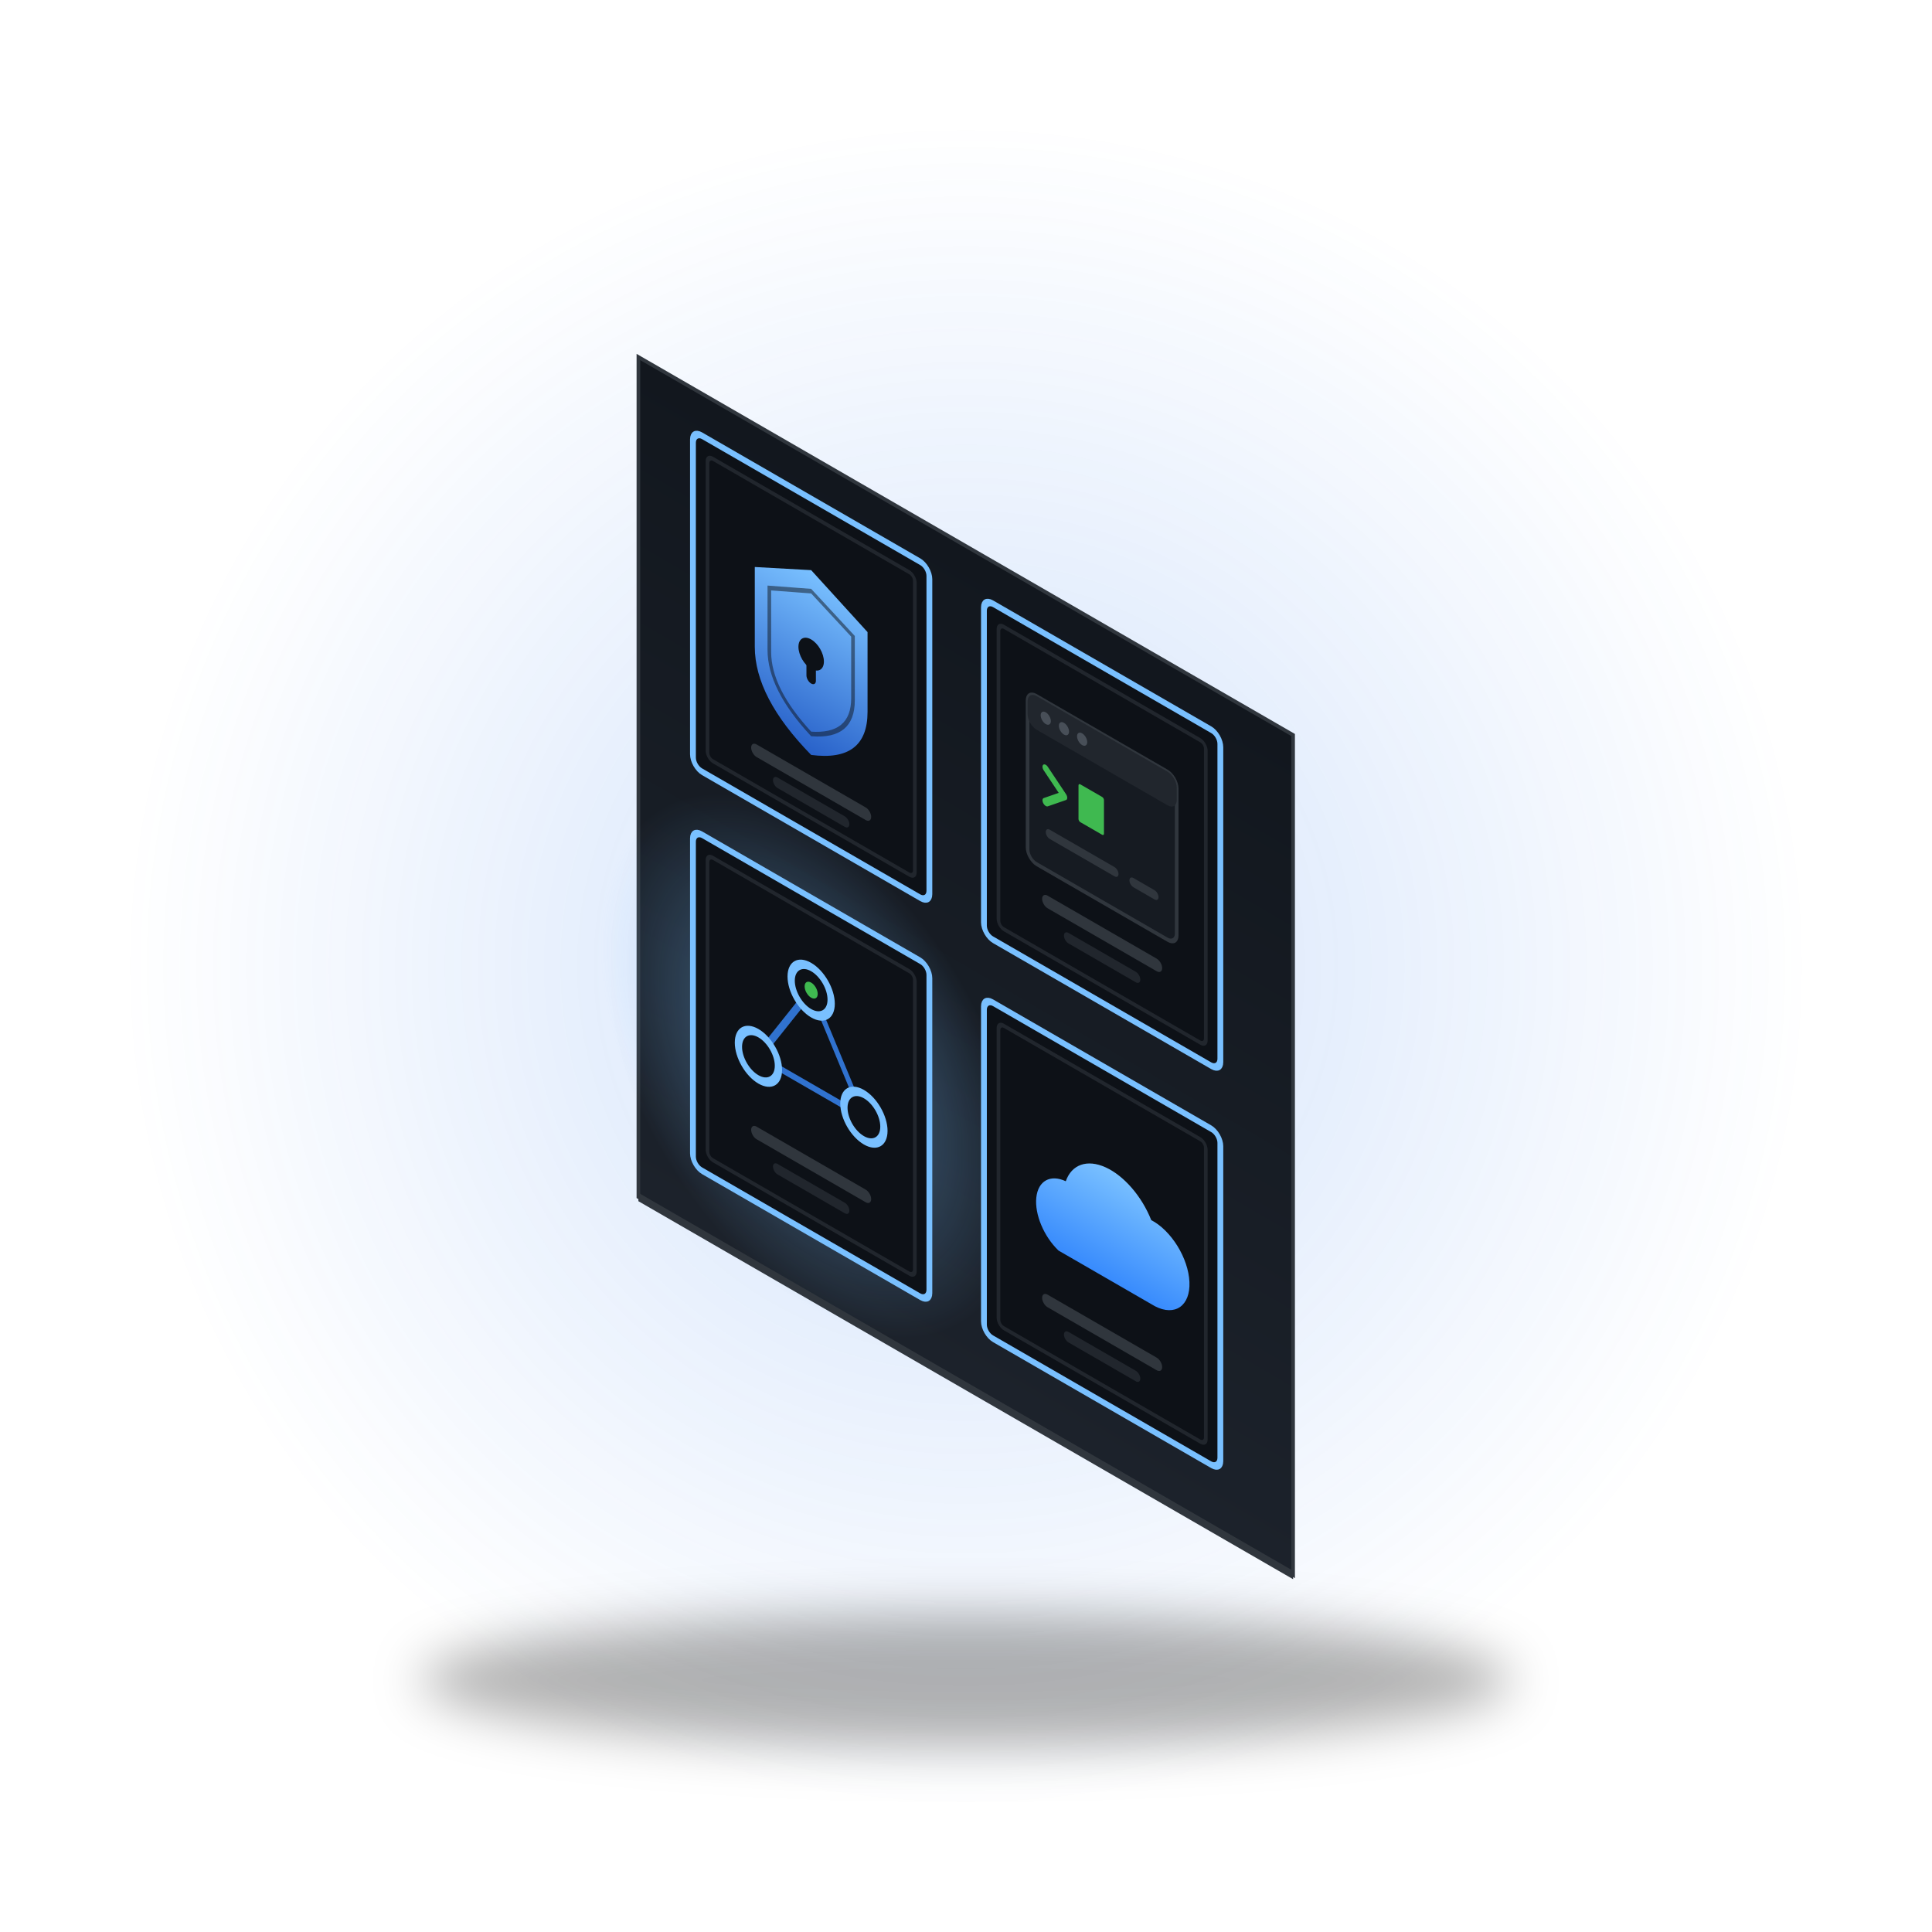
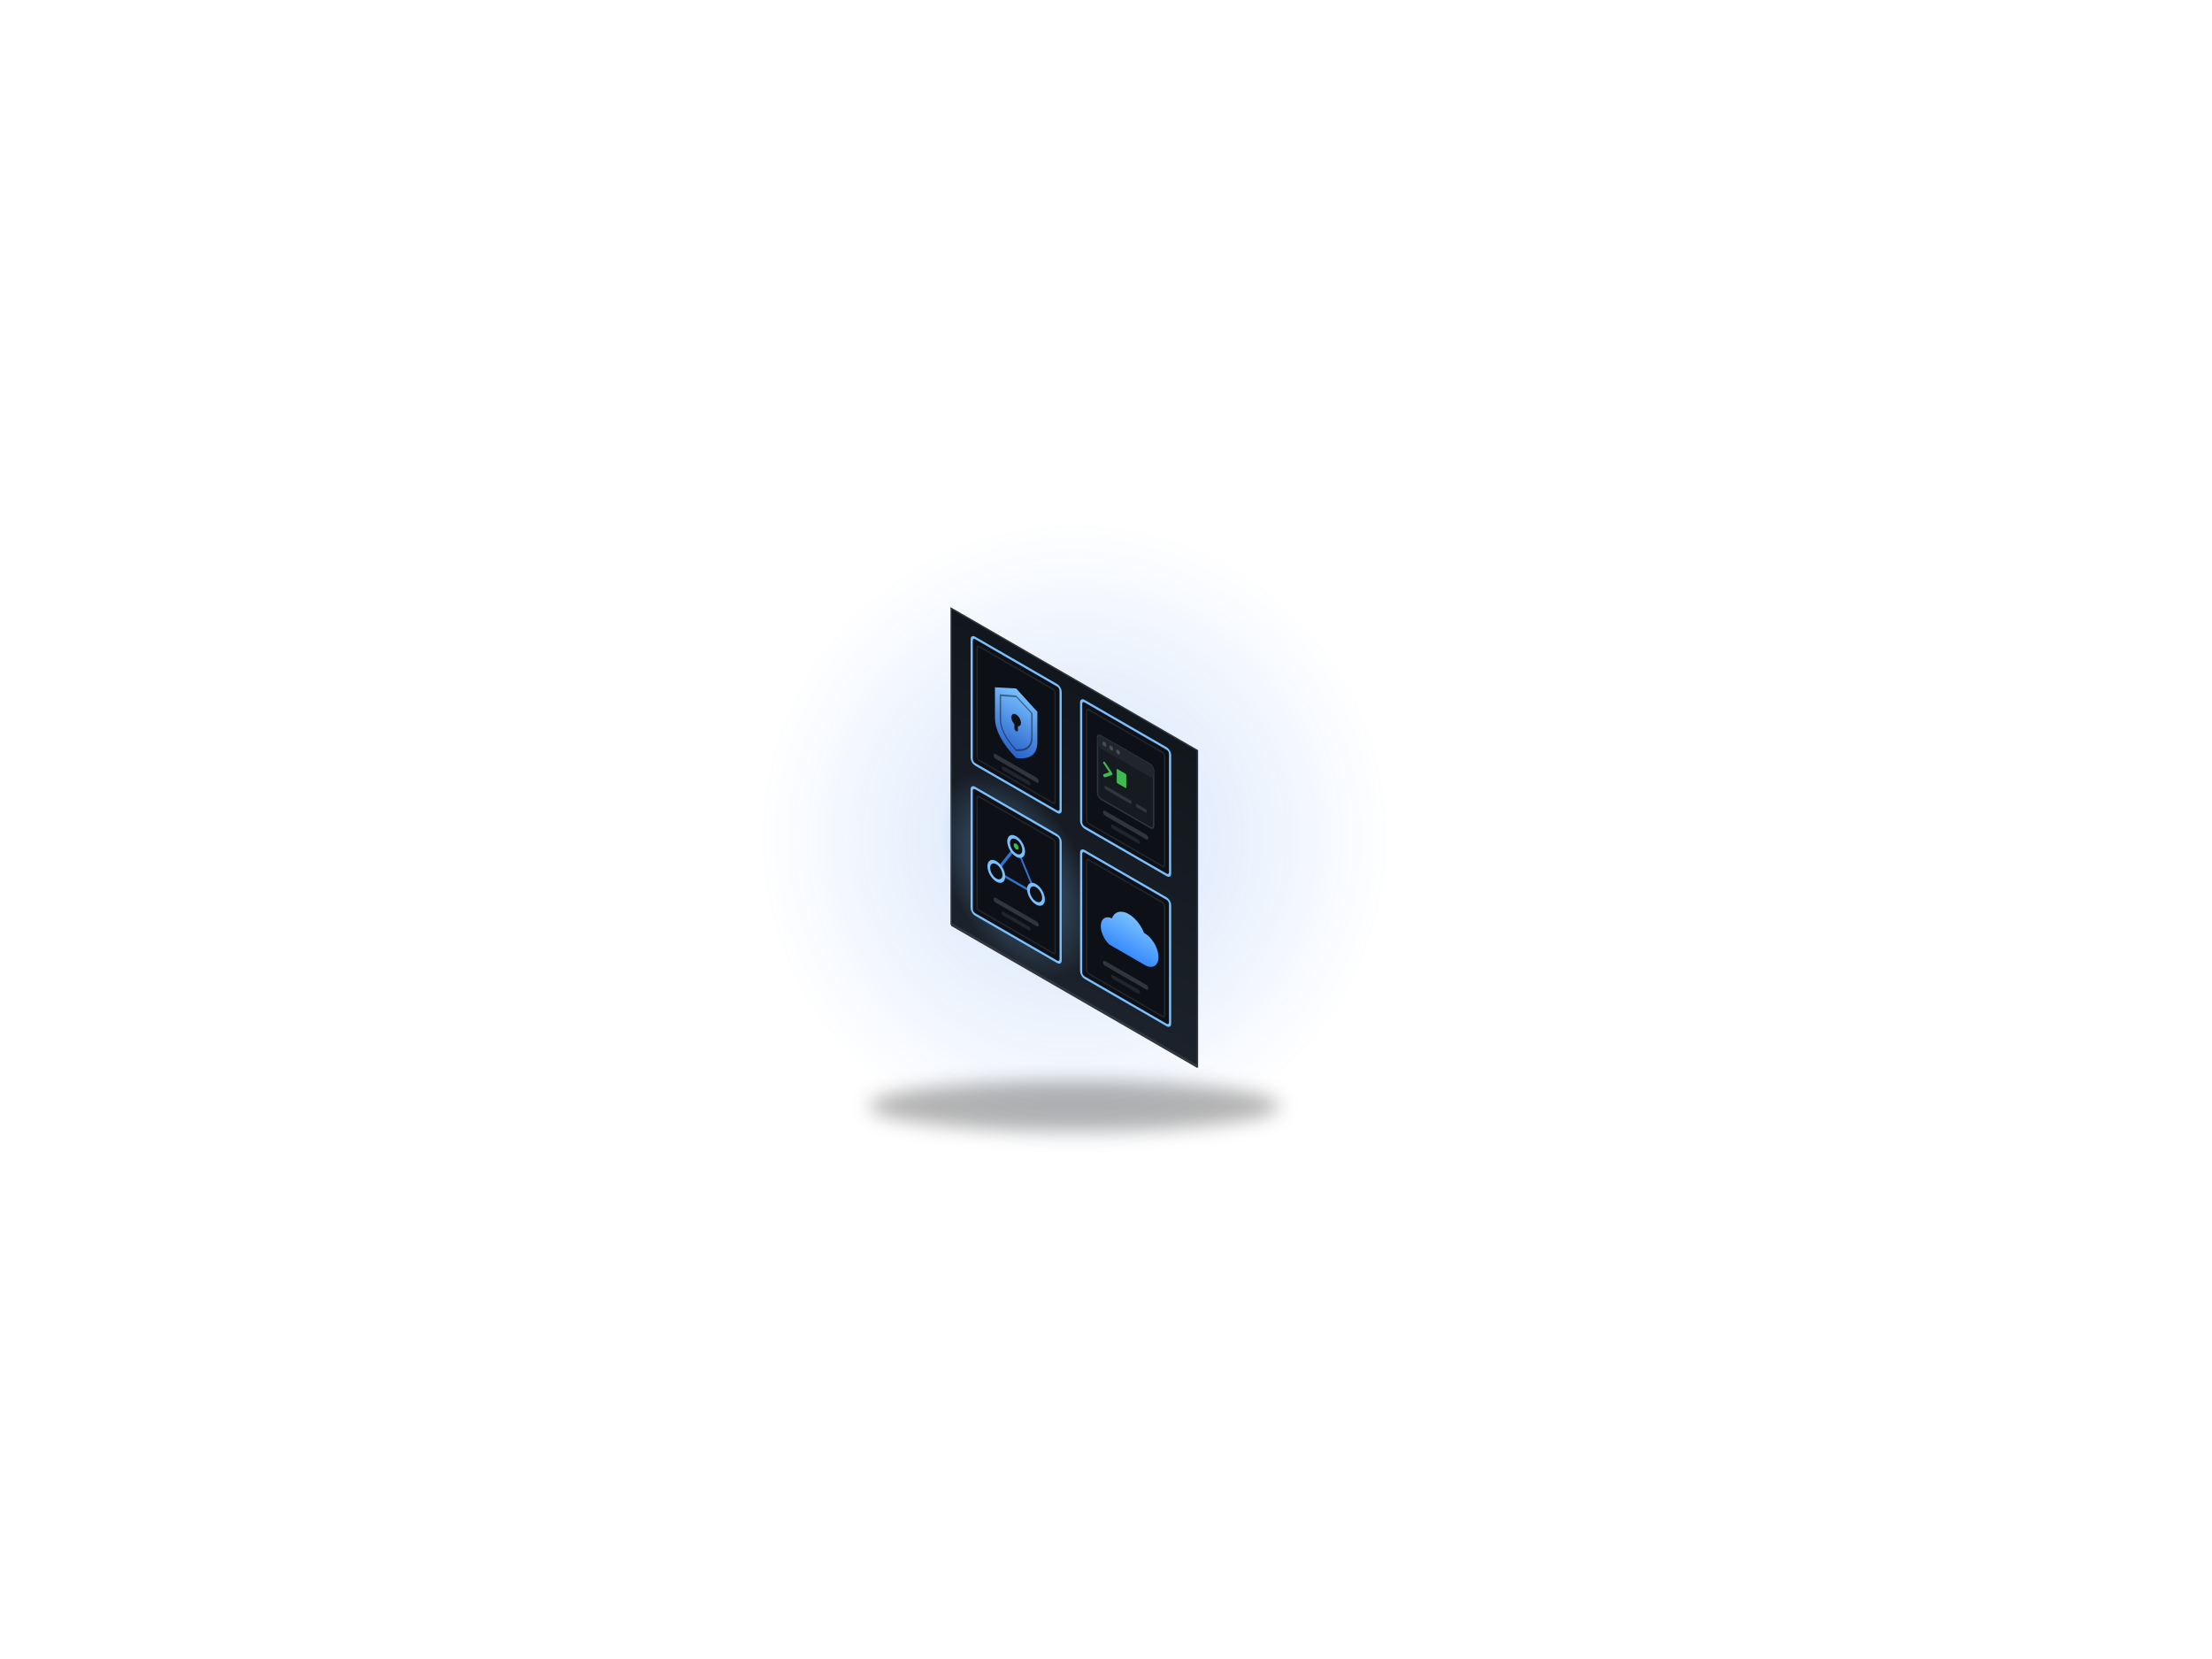
- <svg xmlns="http://www.w3.org/2000/svg" viewBox="0 0 460 460">
+ <svg xmlns="http://www.w3.org/2000/svg" viewBox="-450 -300 1400 1050">
  <style>
  .spotlight {
    animation: sweep 9s ease-in-out infinite;
  }
  @keyframes sweep {
    0%   { transform: translate(0px, 0px); }
    25%  { transform: translate(80px, 0px); }
    50%  { transform: translate(80px, 95px); }
    75%  { transform: translate(0px, 95px); }
    100% { transform: translate(0px, 0px); }
  }

  .node-dot {
    animation: nodeGlow 2.8s ease-in-out infinite;
  }
  .node-dot.d1 { animation-delay: 0.35s; }
  .node-dot.d2 { animation-delay: 0.7s; }
  @keyframes nodeGlow {
    0%, 100% { opacity: 0.55; }
    50%      { opacity: 1; }
  }

  .cursor-blink {
    animation: blink 1.4s steps(1) infinite;
  }
  @keyframes blink {
    0%, 49%   { opacity: 1; }
    50%, 100% { opacity: 0.15; }
  }

  @media (prefers-reduced-motion: reduce) {
    * { animation: none !important; }
  }
</style>
  <defs>
    <radialGradient id="spotGlow" cx="50%" cy="50%" r="50%">
      <stop offset="0%" stop-color="#79c0ff" stop-opacity="0.5" />
      <stop offset="100%" stop-color="#79c0ff" stop-opacity="0" />
    </radialGradient>
    <radialGradient id="ambientGlow" cx="50%" cy="50%" r="50%">
      <stop offset="0%" stop-color="#1f6feb" stop-opacity="0.2" />
      <stop offset="100%" stop-color="#1f6feb" stop-opacity="0" />
    </radialGradient>
    <linearGradient id="cloudGrad" x1="0%" y1="0%" x2="0%" y2="100%">
      <stop offset="0%" stop-color="#79c0ff" />
      <stop offset="100%" stop-color="#388bfd" />
    </linearGradient>
    <linearGradient id="shieldGrad" x1="0%" y1="0%" x2="0%" y2="100%">
      <stop offset="0%" stop-color="#79c0ff" />
      <stop offset="100%" stop-color="#2861c9" />
    </linearGradient>
    <linearGradient id="wallGrad" x1="0%" y1="0%" x2="0%" y2="100%">
      <stop offset="0%" stop-color="#1c222b" />
      <stop offset="100%" stop-color="#12171e" />
    </linearGradient>
    <filter id="shadowBlur" x="-50%" y="-50%" width="200%" height="200%">
      <feGaussianBlur stdDeviation="6" />
    </filter>
  </defs>
  <circle cx="230" cy="230" r="200" fill="url(#ambientGlow)" />
  <g transform="matrix(0.866,0.5,0,-1,152,285)">
    <rect x="0" y="0" width="180" height="200" fill="url(#wallGrad)" stroke="#30363d" />
    <ellipse class="spotlight" cx="47.5" cy="55" rx="58" ry="58" fill="url(#spotGlow)" />
    <g transform="translate(15,95) scale(1,-1)">
      <rect x="0" y="0" width="65" height="80" rx="2.5" fill="#0d1117" stroke="#79c0ff" stroke-width="1.6" />
      <rect x="4" y="4" width="57" height="72" rx="1.5" fill="none" stroke="#21262d" stroke-width="1" />
      <line x1="32.5" y1="22" x2="18" y2="45" stroke="#388bfd" stroke-width="1.6" opacity="0.8" />
      <line x1="32.5" y1="22" x2="47" y2="45" stroke="#388bfd" stroke-width="1.6" opacity="0.8" />
      <line x1="18" y1="45" x2="47" y2="45" stroke="#388bfd" stroke-width="1.6" opacity="0.8" />
      <circle class="node-dot" cx="32.5" cy="22" r="5.5" fill="#0d1117" stroke="#79c0ff" stroke-width="2" />
      <circle class="node-dot d1" cx="18" cy="45" r="5.5" fill="#0d1117" stroke="#79c0ff" stroke-width="2" />
      <circle class="node-dot d2" cx="47" cy="45" r="5.5" fill="#0d1117" stroke="#79c0ff" stroke-width="2" />
      <circle cx="32.5" cy="22" r="1.8" fill="#3fb950" />
      <rect x="16" y="62" width="33" height="3" rx="1.5" fill="#30363d" />
      <rect x="22" y="68" width="21" height="2.5" rx="1.25" fill="#21262d" />
    </g>
    <g transform="translate(15,190) scale(1,-1)">
      <rect x="0" y="0" width="65" height="80" rx="2.5" fill="#0d1117" stroke="#79c0ff" stroke-width="1.6" />
      <rect x="4" y="4" width="57" height="72" rx="1.5" fill="none" stroke="#21262d" stroke-width="1" />
      <path d="M32.5 17              L48 24              L48 43              Q48 55 32.5 61              Q17 55 17 43              L17 24              Z" fill="url(#shieldGrad)" />
      <path d="M32.5 22              L44 27              L44 42              Q44 51 32.5 56              Q21 51 21 42              L21 27              Z" fill="none" stroke="#0d1117" stroke-width="1" opacity="0.5" />
      <circle cx="32.5" cy="37" r="3.5" fill="#0d1117" />
      <rect x="31.2" y="37" width="2.6" height="7" rx="1.3" fill="#0d1117" />
      <rect x="16" y="66" width="33" height="3" rx="1.5" fill="#30363d" />
      <rect x="22" y="71" width="21" height="2.5" rx="1.25" fill="#21262d" />
    </g>
    <g transform="translate(95,95) scale(1,-1)">
      <rect x="0" y="0" width="65" height="80" rx="2.5" fill="#0d1117" stroke="#79c0ff" stroke-width="1.6" />
      <rect x="4" y="4" width="57" height="72" rx="1.5" fill="none" stroke="#21262d" stroke-width="1" />
      <path d="M20.5 50              A9 9 0 0 1 22.5 32.5              A13 13 0 0 1 46 30              A10 10 0 0 1 47 50              Z" fill="url(#cloudGrad)" />
      <rect x="16" y="62" width="33" height="3" rx="1.5" fill="#30363d" />
      <rect x="22" y="68" width="21" height="2.5" rx="1.25" fill="#21262d" />
    </g>
    <g transform="translate(95,190) scale(1,-1)">
      <rect x="0" y="0" width="65" height="80" rx="2.5" fill="#0d1117" stroke="#79c0ff" stroke-width="1.6" />
      <rect x="4" y="4" width="57" height="72" rx="1.5" fill="none" stroke="#21262d" stroke-width="1" />
      <rect x="12" y="16" width="41" height="40" rx="2.5" fill="#161b22" stroke="#30363d" stroke-width="1" />
      <rect x="12" y="16" width="41" height="8" rx="2.5" fill="#21262d" />
      <circle cx="17" cy="20" r="1.4" fill="#484f58" />
      <circle cx="22" cy="20" r="1.4" fill="#484f58" />
      <circle cx="27" cy="20" r="1.4" fill="#484f58" />
      <path d="M17 32 L22 36 L17 40" fill="none" stroke="#3fb950" stroke-width="1.8" stroke-linecap="round" stroke-linejoin="round" />
      <rect class="cursor-blink" x="26" y="31" width="7" height="9" rx="0.5" fill="#3fb950" />
      <rect x="17" y="46" width="20" height="2.2" rx="1.1" fill="#30363d" />
      <rect x="40" y="46" width="8" height="2.2" rx="1.1" fill="#30363d" />
      <rect x="16" y="62" width="33" height="3" rx="1.5" fill="#30363d" />
      <rect x="22" y="68" width="21" height="2.5" rx="1.25" fill="#21262d" />
    </g>
    <line x1="0" y1="0" x2="180" y2="0" stroke="#30363d" stroke-width="2" />
  </g>
  <ellipse cx="230" cy="400" rx="130" ry="16" fill="#000000" opacity="0.3" filter="url(#shadowBlur)" />
</svg>
